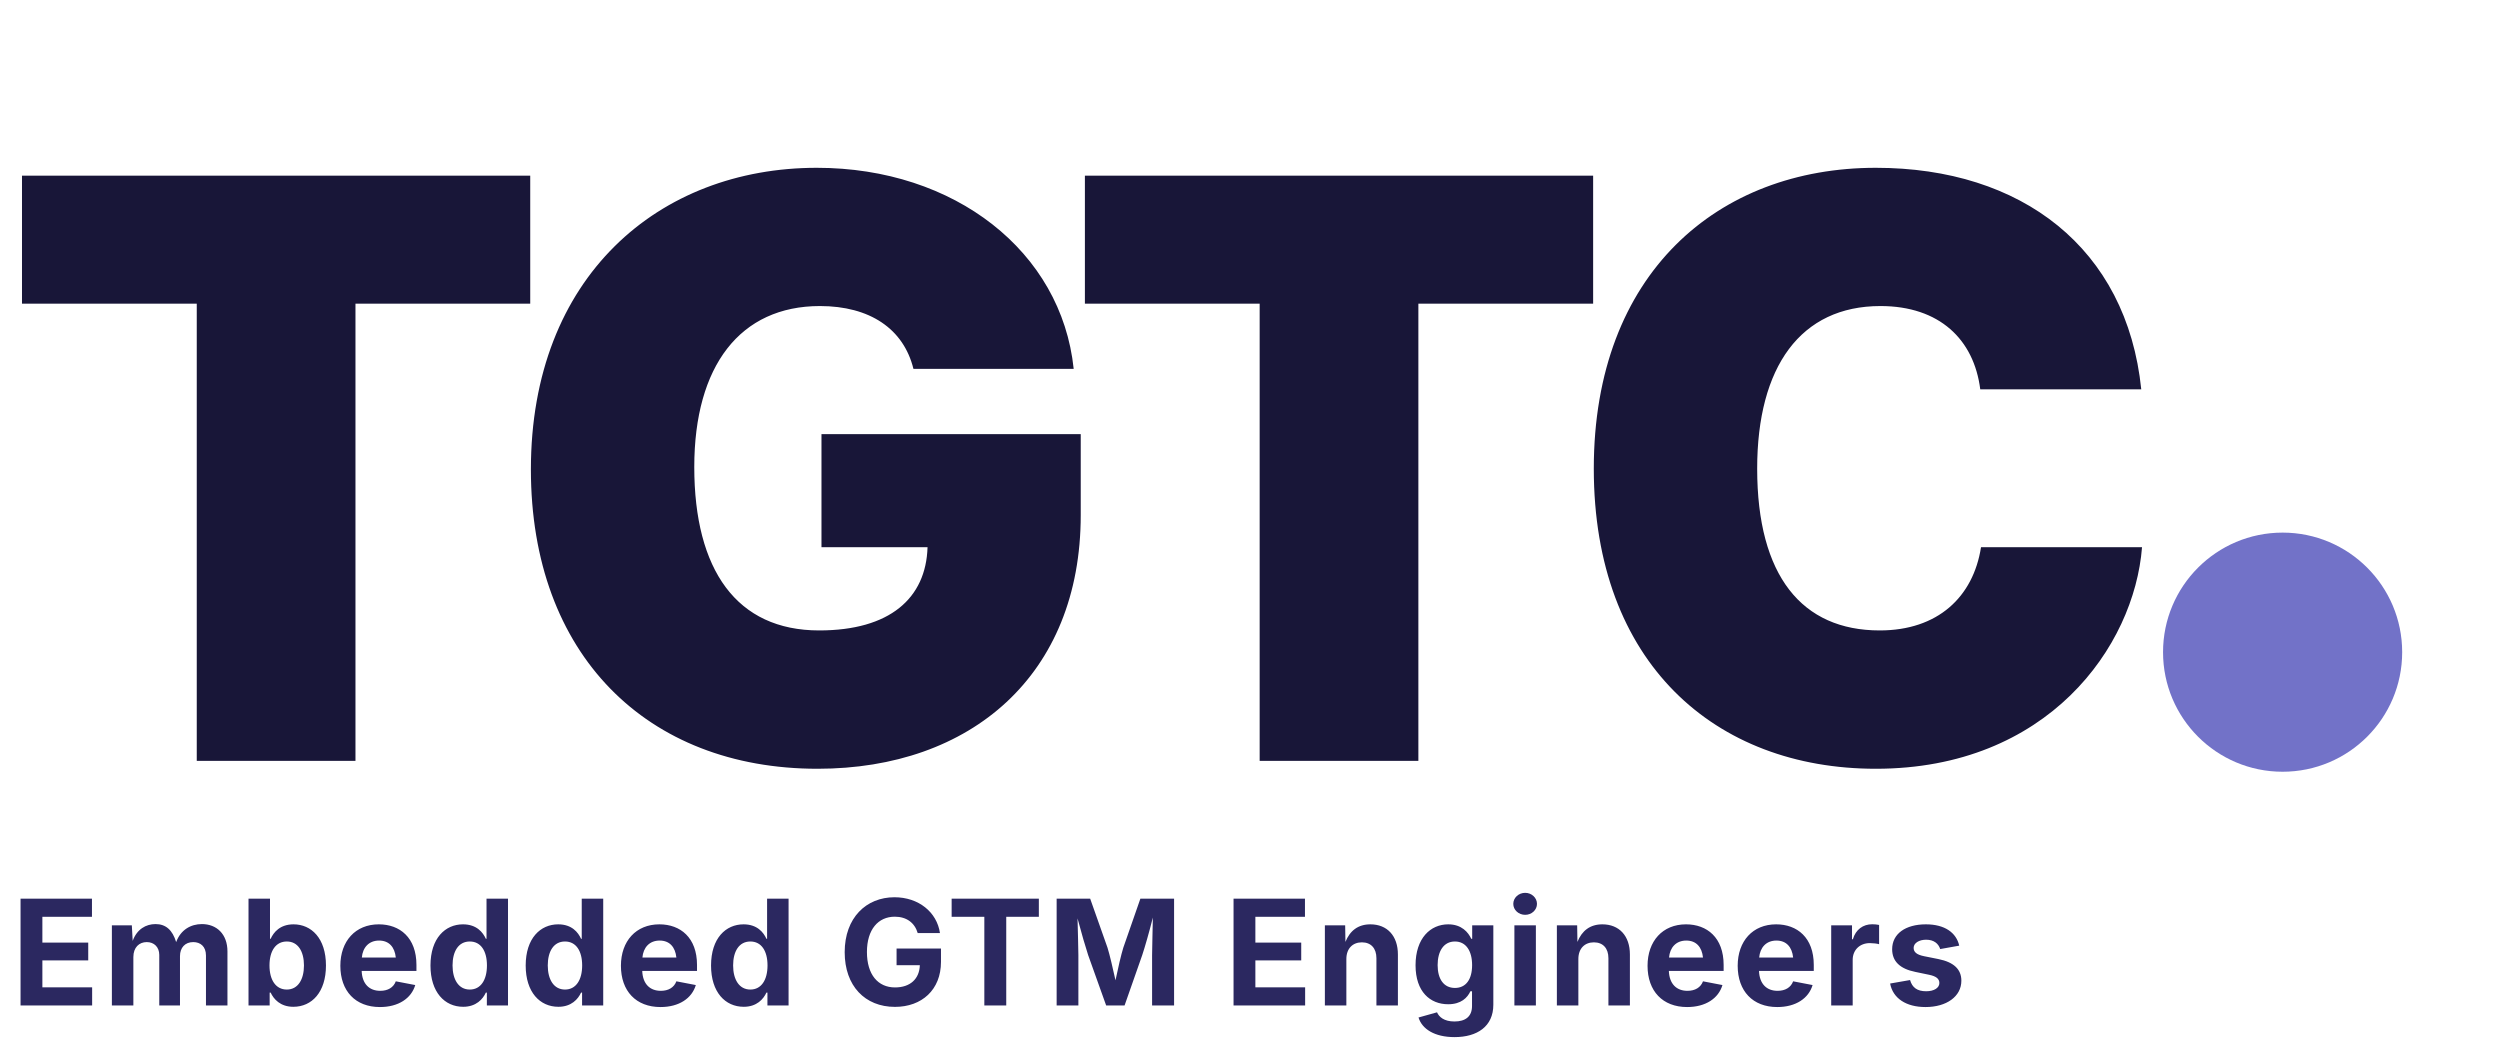
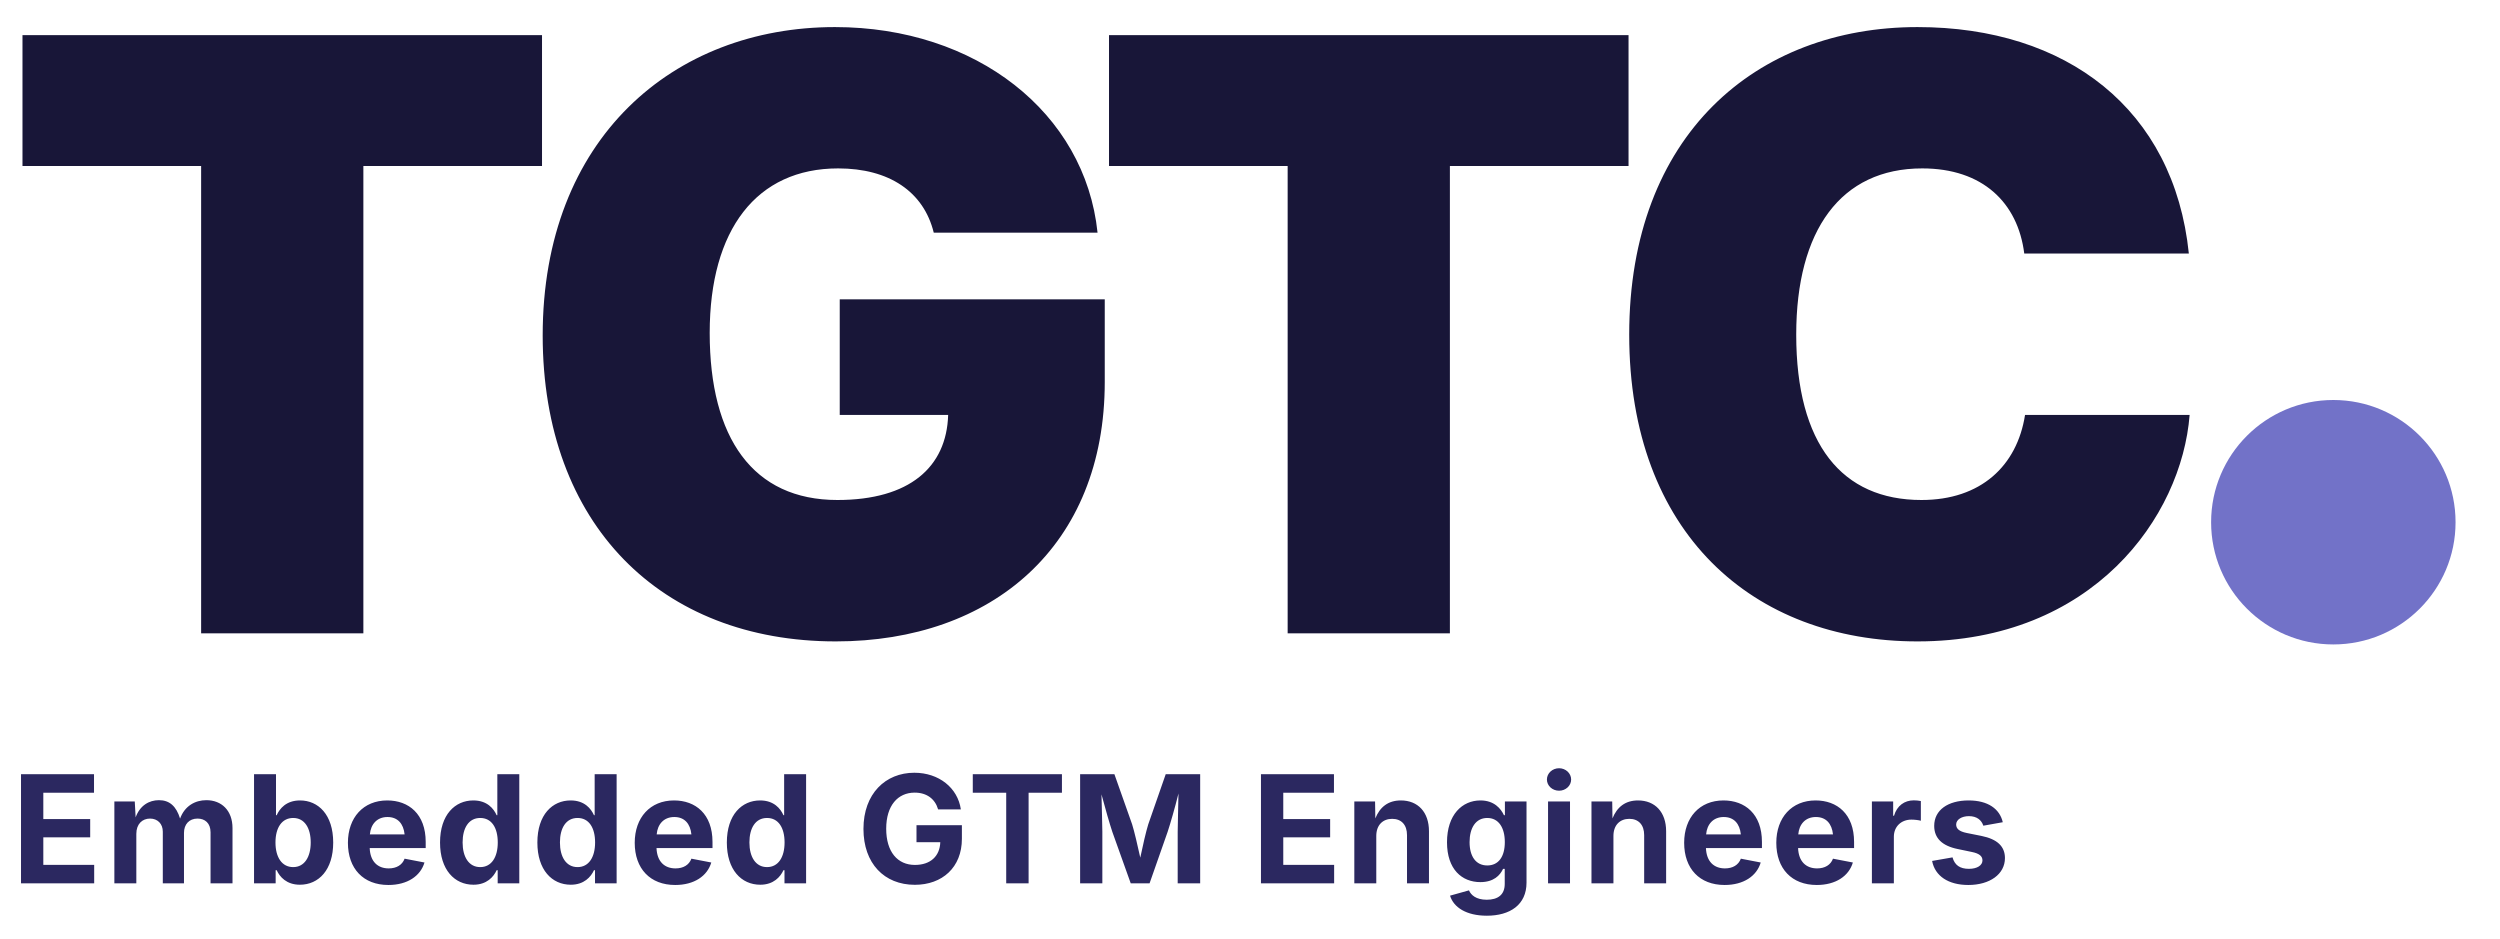
- <svg xmlns="http://www.w3.org/2000/svg" viewBox="0 0 460 195" fill="none">
+ <svg xmlns="http://www.w3.org/2000/svg" viewBox="0 26 450 169" fill="none">
  <text x="0" y="140" font-family="system-ui, -apple-system, 'Segoe UI', sans-serif" font-size="148" font-weight="900" fill="#181638" letter-spacing="-4">TGTC</text>
  <circle cx="420" cy="120" r="22" fill="#7272C8" />
  <text x="2" y="185" font-family="system-ui, -apple-system, 'Segoe UI', sans-serif" font-size="27" font-weight="700" fill="#2b2860" letter-spacing="0.5">Embedded GTM Engineers</text>
</svg>
